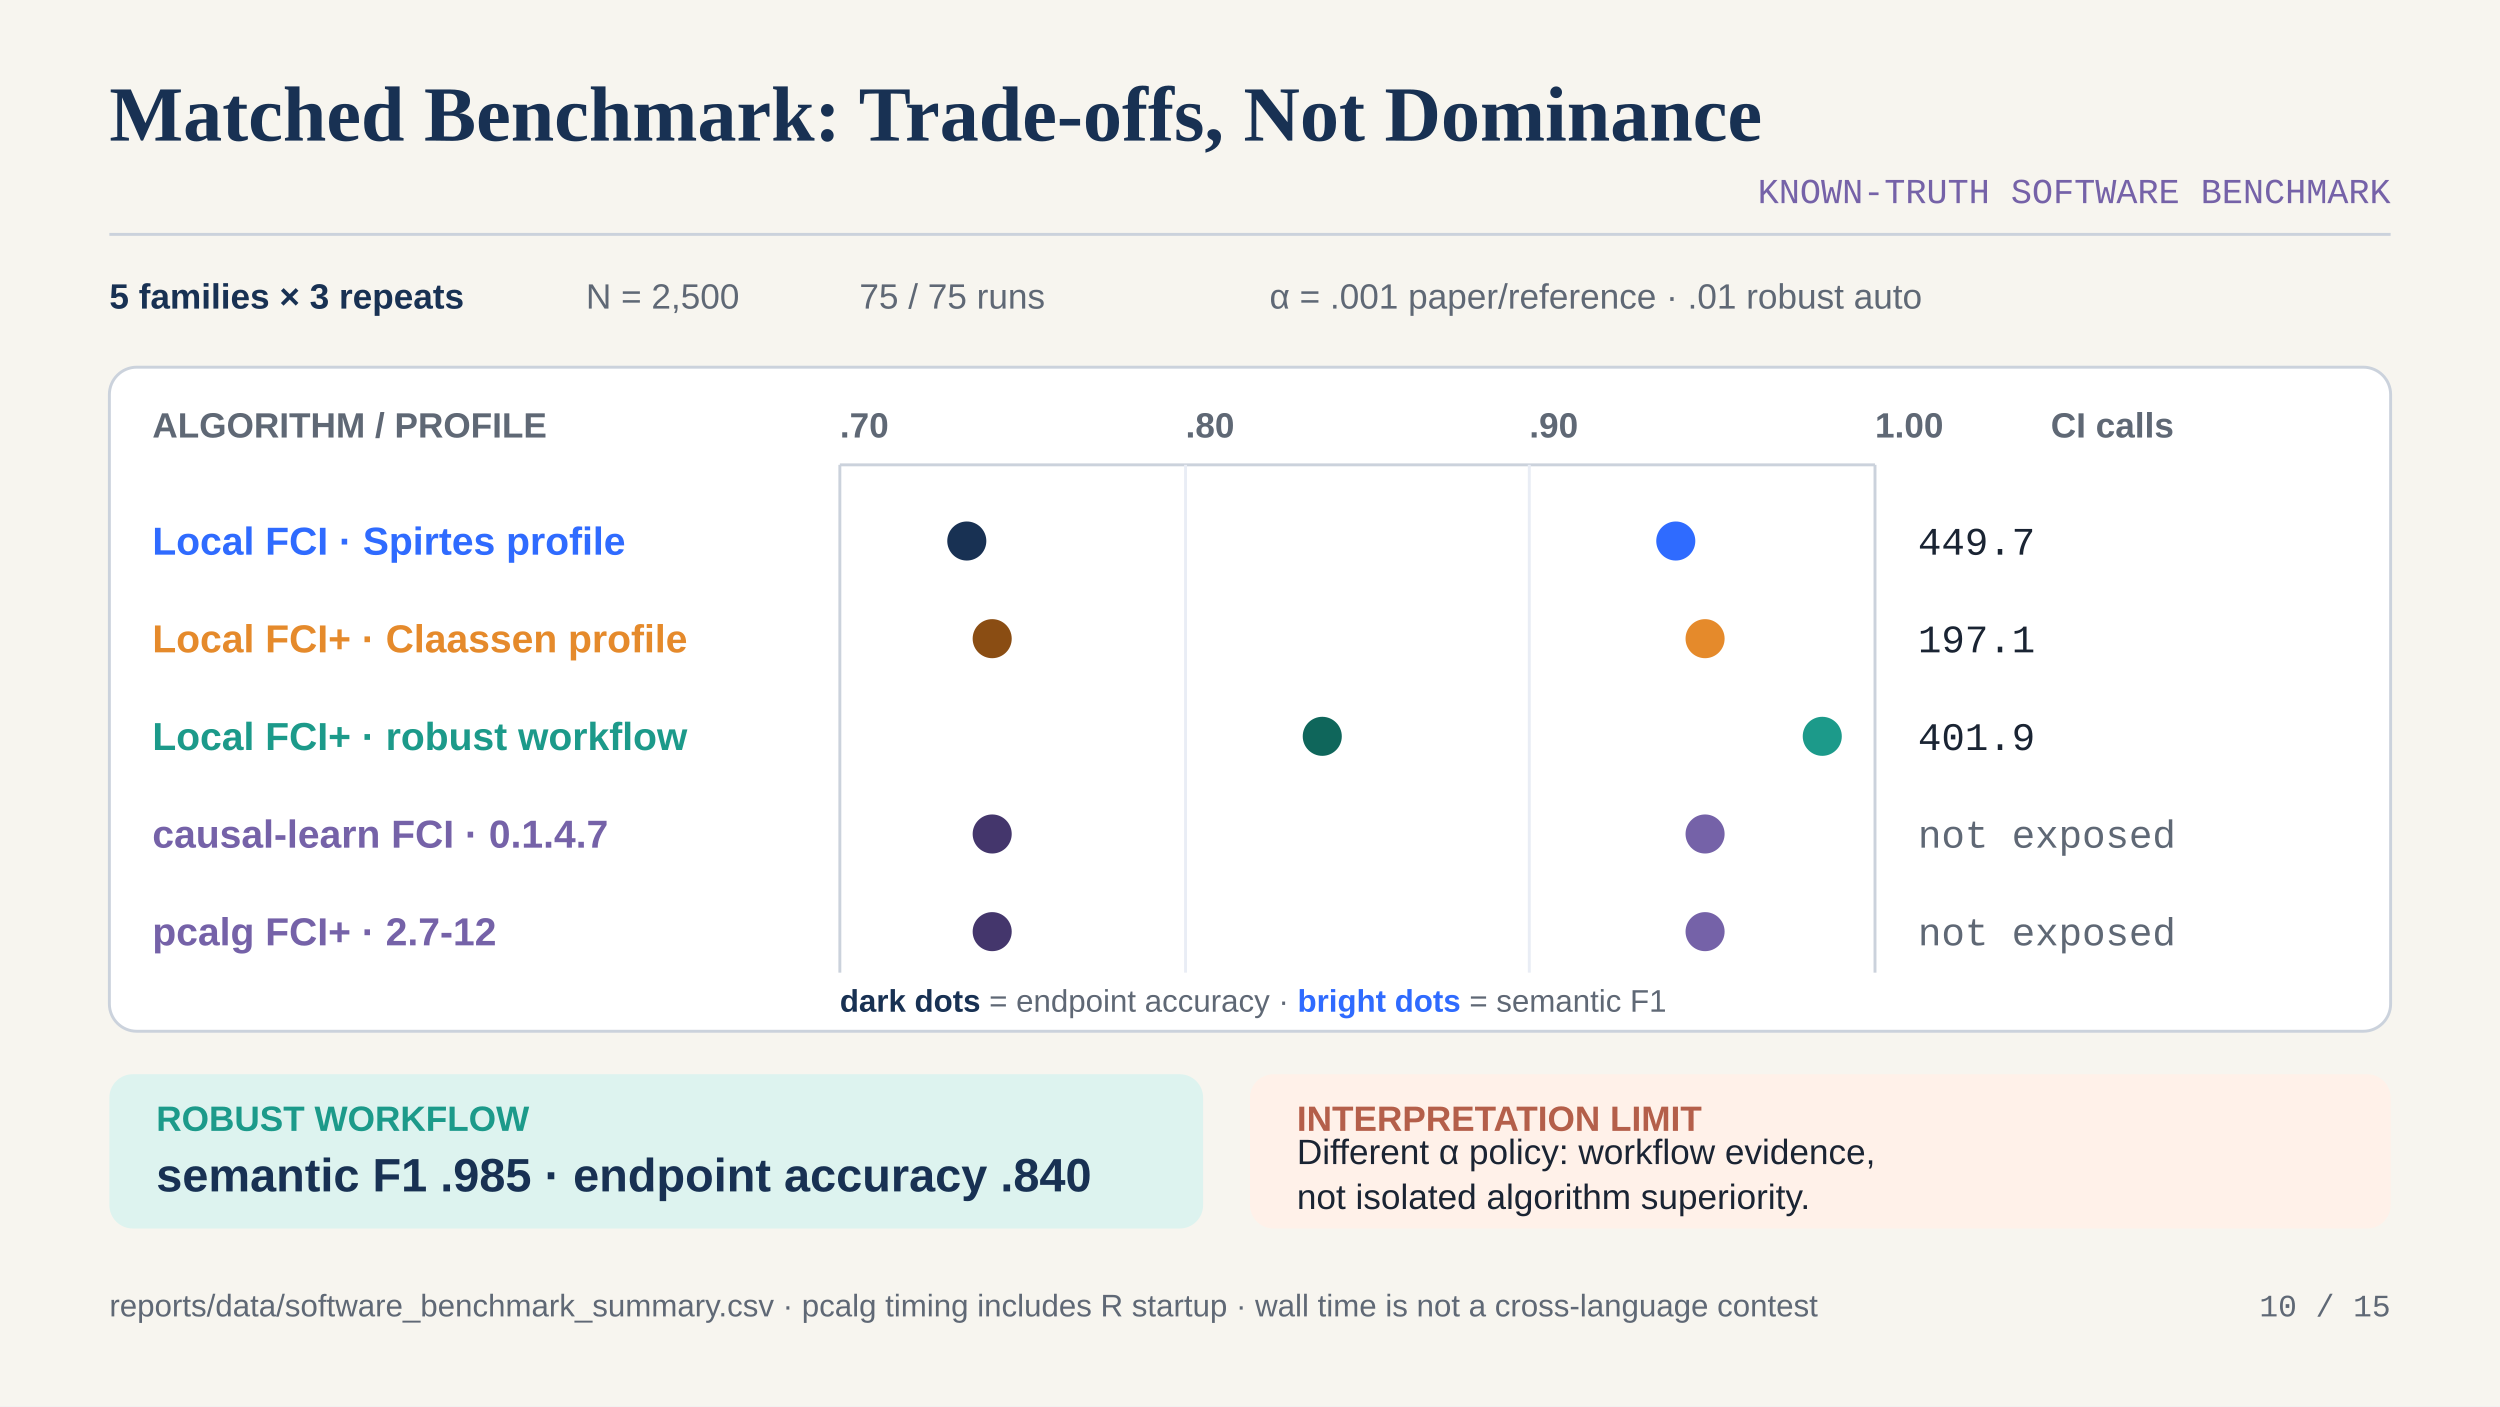
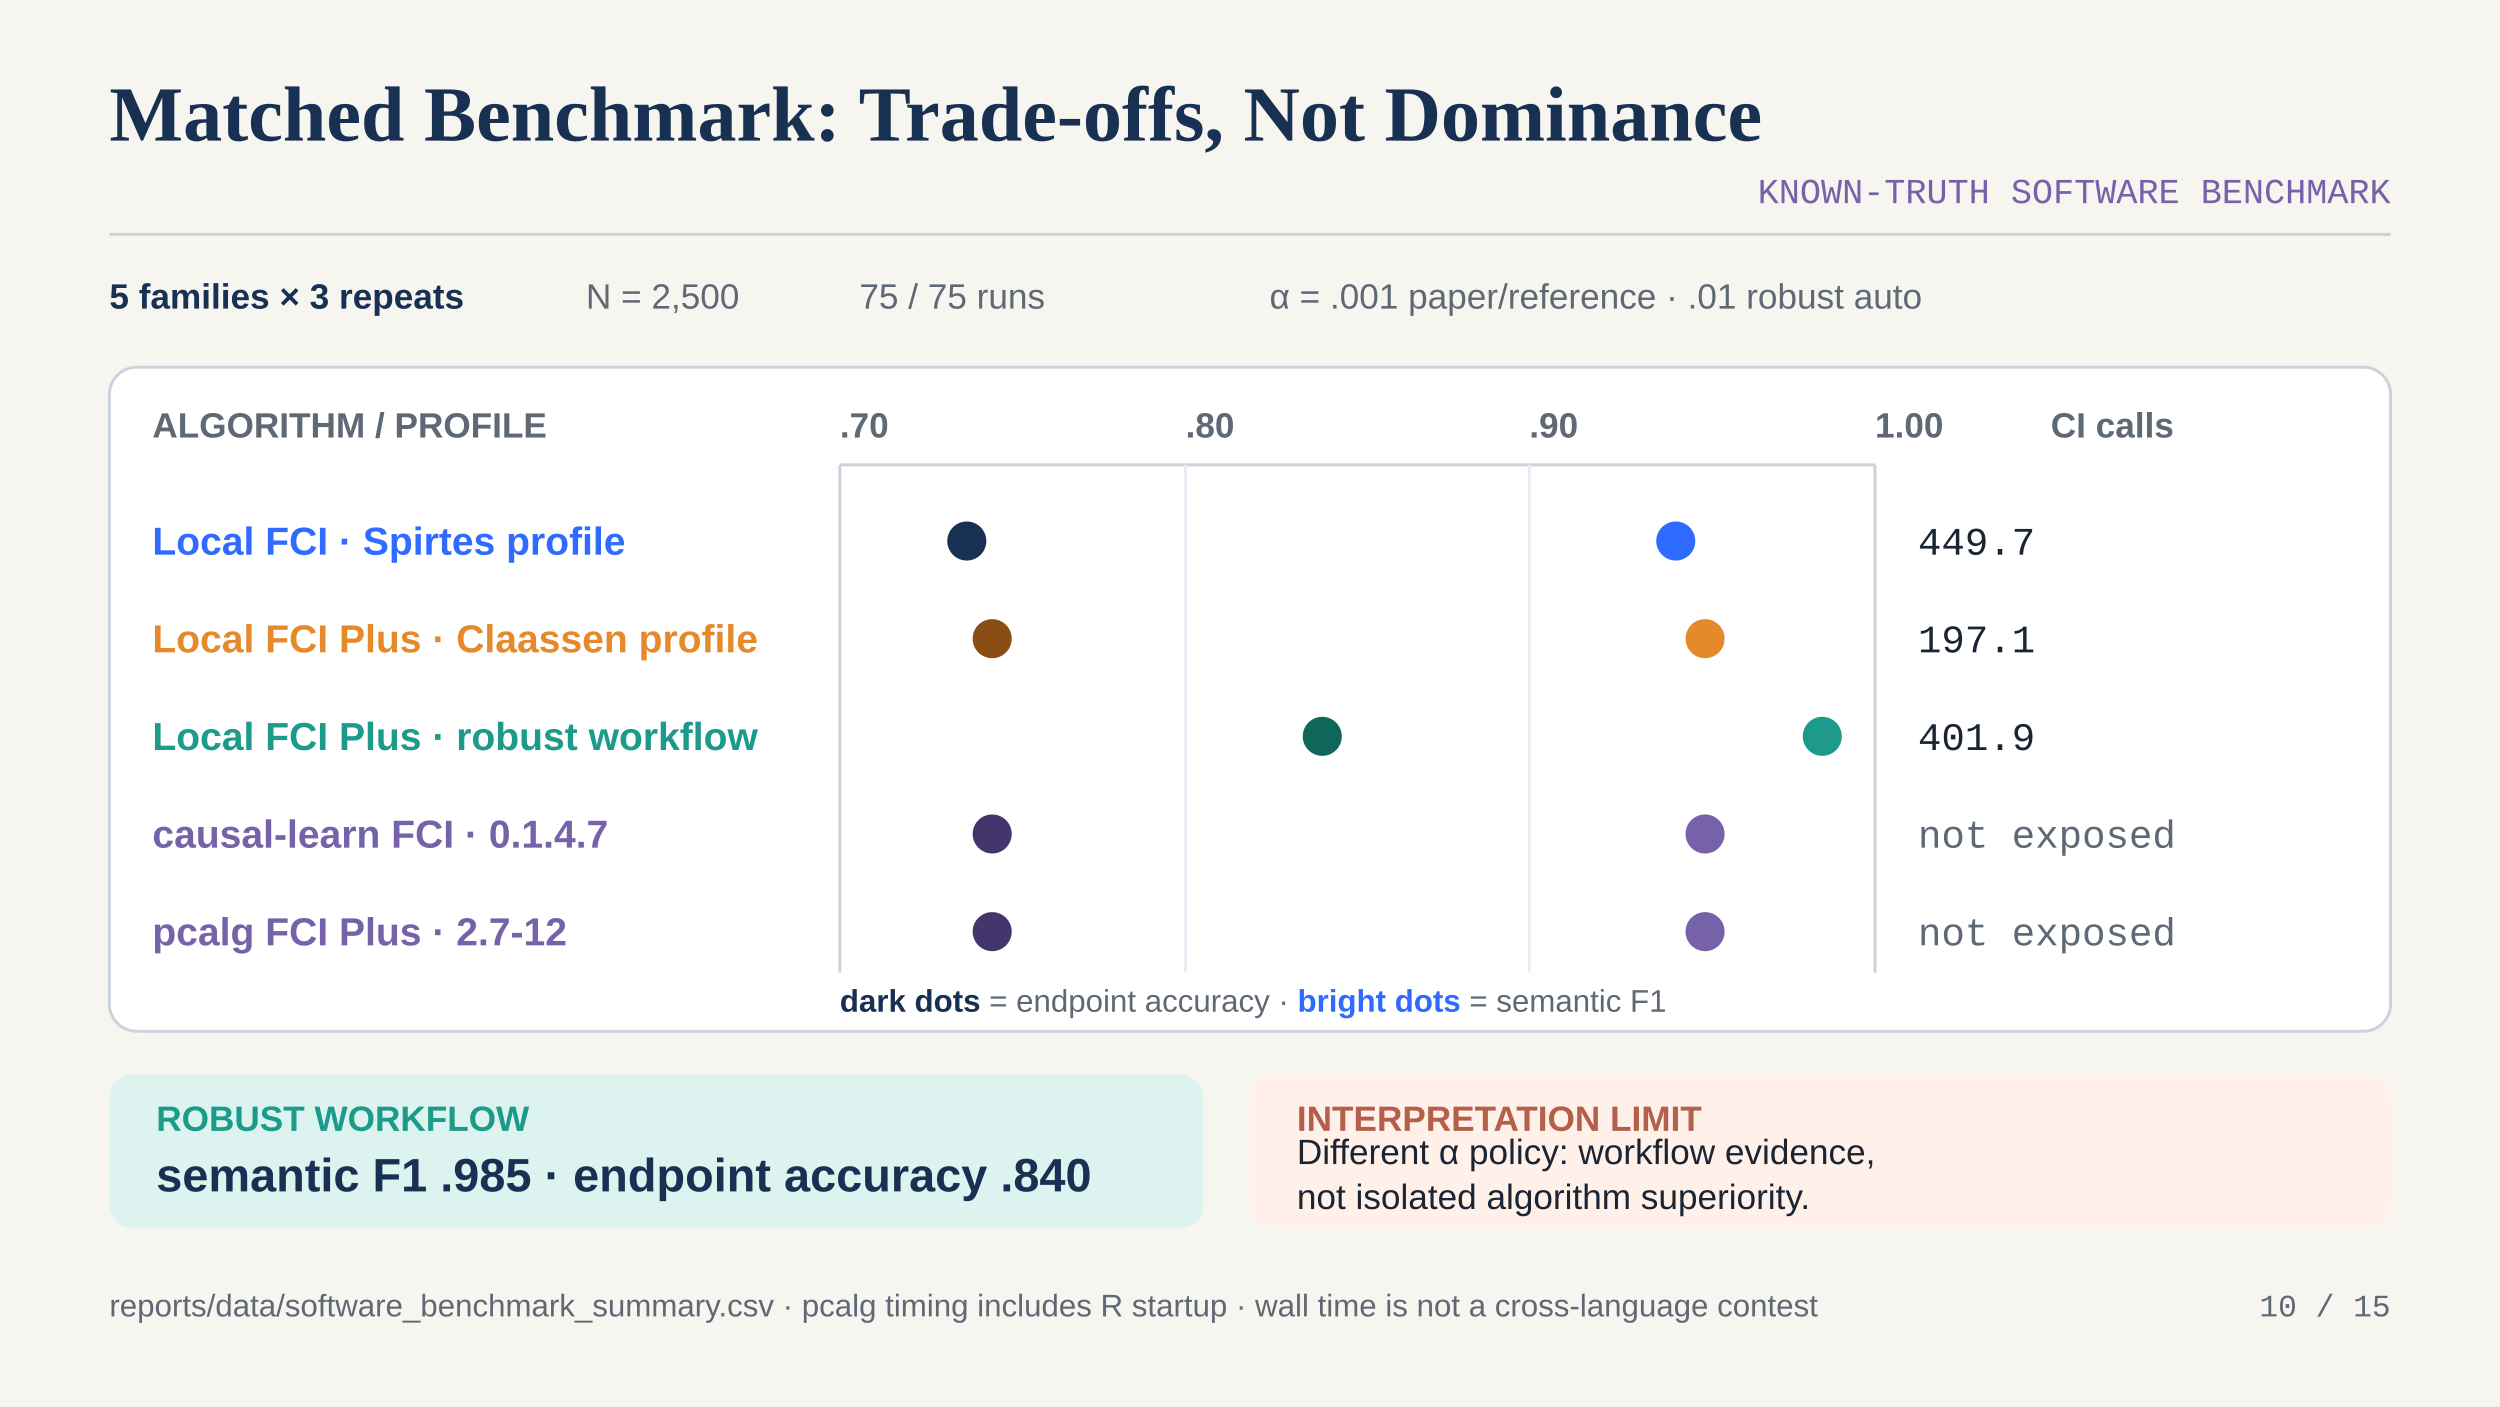
<svg xmlns="http://www.w3.org/2000/svg" viewBox="0 0 1280 720" width="1280" height="720" data-pptx-page-role="content">
  <rect id="page-background-10" data-pptx-role="background" x="0" y="0" width="1280" height="720" fill="#F7F5EF" />
  <g id="header-10" data-pptx-bounds="56 34 1168 88">
    <text x="56" y="72" font-family="Georgia, Times New Roman, serif" font-size="40" font-weight="700" fill="#183153">Matched Benchmark: Trade-offs, Not Dominance</text>
    <text x="1224" y="104" text-anchor="end" font-family="Consolas, Courier New, monospace" font-size="18" fill="#7562A8">KNOWN-TRUTH SOFTWARE BENCHMARK</text>
    <line x1="56" y1="120" x2="1224" y2="120" stroke="#CBD2DC" stroke-width="1.5" />
  </g>
  <g id="benchmark-meta-10" data-pptx-bounds="56 130 1168 54">
    <text x="56" y="158" font-family="Arial, Helvetica, sans-serif" font-size="18" font-weight="700" fill="#183153">5 families × 3 repeats</text>
    <text x="300" y="158" font-family="Arial, Helvetica, sans-serif" font-size="18" fill="#5F6875">N = 2,500</text>
    <text x="440" y="158" font-family="Arial, Helvetica, sans-serif" font-size="18" fill="#5F6875">75 / 75 runs</text>
    <text x="650" y="158" font-family="Arial, Helvetica, sans-serif" font-size="18" fill="#5F6875">α = .001 paper/reference · .01 robust auto</text>
  </g>
  <g id="benchmark-chart-10" data-pptx-bounds="56 188 1168 340">
    <rect x="56" y="188" width="1168" height="340" rx="14" fill="#FFFFFF" stroke="#CBD2DC" stroke-width="1.5" />
    <text x="78" y="224" font-family="Arial, Helvetica, sans-serif" font-size="18" font-weight="700" fill="#5F6875">ALGORITHM / PROFILE</text>
    <text x="430" y="224" font-family="Arial, Helvetica, sans-serif" font-size="18" font-weight="700" fill="#5F6875">.70</text>
    <text x="607" y="224" font-family="Arial, Helvetica, sans-serif" font-size="18" font-weight="700" fill="#5F6875">.80</text>
    <text x="783" y="224" font-family="Arial, Helvetica, sans-serif" font-size="18" font-weight="700" fill="#5F6875">.90</text>
    <text x="960" y="224" font-family="Arial, Helvetica, sans-serif" font-size="18" font-weight="700" fill="#5F6875">1.00</text>
    <text x="1050" y="224" font-family="Arial, Helvetica, sans-serif" font-size="18" font-weight="700" fill="#5F6875">CI calls</text>
    <g id="chartArea">
      <line x1="430" y1="238" x2="960" y2="238" stroke="#CBD2DC" stroke-width="1.5" />
      <line x1="430" y1="238" x2="430" y2="498" stroke="#CBD2DC" stroke-width="1.5" />
      <line x1="607" y1="238" x2="607" y2="498" stroke="#E9EDF5" stroke-width="1.5" />
      <line x1="783" y1="238" x2="783" y2="498" stroke="#E9EDF5" stroke-width="1.5" />
      <line x1="960" y1="238" x2="960" y2="498" stroke="#CBD2DC" stroke-width="1.5" />
      <circle cx="858" cy="277" r="10" fill="#2F6BFF" />
      <circle cx="495" cy="277" r="10" fill="#183153" />
      <circle cx="873" cy="327" r="10" fill="#E58A2B" />
      <circle cx="508" cy="327" r="10" fill="#8A4D13" />
      <circle cx="933" cy="377" r="10" fill="#1C9A8A" />
      <circle cx="677" cy="377" r="10" fill="#0F665B" />
      <circle cx="873" cy="427" r="10" fill="#7562A8" />
      <circle cx="508" cy="427" r="10" fill="#44366C" />
      <circle cx="873" cy="477" r="10" fill="#7562A8" />
      <circle cx="508" cy="477" r="10" fill="#44366C" />
    </g>
    <text x="78" y="284" font-family="Arial, Helvetica, sans-serif" font-size="20" font-weight="700" fill="#2F6BFF">Local FCI · Spirtes profile</text>
-     <text x="78" y="334" font-family="Arial, Helvetica, sans-serif" font-size="20" font-weight="700" fill="#E58A2B">Local FCI+ · Claassen profile</text>
-     <text x="78" y="384" font-family="Arial, Helvetica, sans-serif" font-size="20" font-weight="700" fill="#1C9A8A">Local FCI+ · robust workflow</text>
+     <text x="78" y="334" font-family="Arial, Helvetica, sans-serif" font-size="20" font-weight="700" fill="#E58A2B">Local FCI Plus · Claassen profile</text>
+     <text x="78" y="384" font-family="Arial, Helvetica, sans-serif" font-size="20" font-weight="700" fill="#1C9A8A">Local FCI Plus · robust workflow</text>
    <text x="78" y="434" font-family="Arial, Helvetica, sans-serif" font-size="20" font-weight="700" fill="#7562A8">causal-learn FCI · 0.1.4.7</text>
-     <text x="78" y="484" font-family="Arial, Helvetica, sans-serif" font-size="20" font-weight="700" fill="#7562A8">pcalg FCI+ · 2.7-12</text>
+     <text x="78" y="484" font-family="Arial, Helvetica, sans-serif" font-size="20" font-weight="700" fill="#7562A8">pcalg FCI Plus · 2.7-12</text>
    <text x="982" y="284" font-family="Consolas, Courier New, monospace" font-size="20" fill="#1A2433">449.7</text>
    <text x="982" y="334" font-family="Consolas, Courier New, monospace" font-size="20" fill="#1A2433">197.1</text>
    <text x="982" y="384" font-family="Consolas, Courier New, monospace" font-size="20" fill="#1A2433">401.9</text>
    <text x="982" y="434" font-family="Consolas, Courier New, monospace" font-size="20" fill="#5F6875">not exposed</text>
    <text x="982" y="484" font-family="Consolas, Courier New, monospace" font-size="20" fill="#5F6875">not exposed</text>
    <text x="430" y="518" font-family="Arial, Helvetica, sans-serif" font-size="16" fill="#5F6875">
      <tspan fill="#183153" font-weight="700">dark dots</tspan> = endpoint accuracy · <tspan fill="#2F6BFF" font-weight="700">bright dots</tspan> = semantic F1</text>
  </g>
  <g id="benchmark-readout-10" data-pptx-bounds="56 550 1168 79">
    <rect x="56" y="550" width="560" height="79" rx="12" fill="#DDF3EF" />
    <text x="80" y="579" font-family="Arial, Helvetica, sans-serif" font-size="18" font-weight="700" fill="#1C9A8A">ROBUST WORKFLOW</text>
    <text x="80" y="610" font-family="Arial, Helvetica, sans-serif" font-size="24" font-weight="700" fill="#183153">semantic F1 .985 · endpoint accuracy .840</text>
    <rect x="640" y="550" width="584" height="79" rx="12" fill="#FFF1E9" />
    <text x="664" y="579" font-family="Arial, Helvetica, sans-serif" font-size="18" font-weight="700" fill="#B45F4A">INTERPRETATION LIMIT</text>
-     <text fill="#1A2433" font-size="18" font-family="Arial, Helvetica, sans-serif" x="664" y="596">Different α policy: workflow evidence,</text>
-     <text fill="#1A2433" font-size="18" font-family="Arial, Helvetica, sans-serif" x="664" y="619">not isolated algorithm superiority.</text>
+     <text font-family="Arial, Helvetica, sans-serif" font-size="18" fill="#1A2433" x="664" y="596">Different α policy: workflow evidence,</text>
+     <text font-family="Arial, Helvetica, sans-serif" font-size="18" fill="#1A2433" x="664" y="619">not isolated algorithm superiority.</text>
  </g>
  <g id="footer-10" data-pptx-bounds="56 649 1168 39">
    <text x="56" y="674" font-family="Arial, Helvetica, sans-serif" font-size="16" fill="#5F6875">reports/data/software_benchmark_summary.csv · pcalg timing includes R startup · wall time is not a cross-language contest</text>
    <text x="1224" y="674" text-anchor="end" font-family="Consolas, Courier New, monospace" font-size="16" fill="#5F6875">10 / 15</text>
  </g>
</svg>
